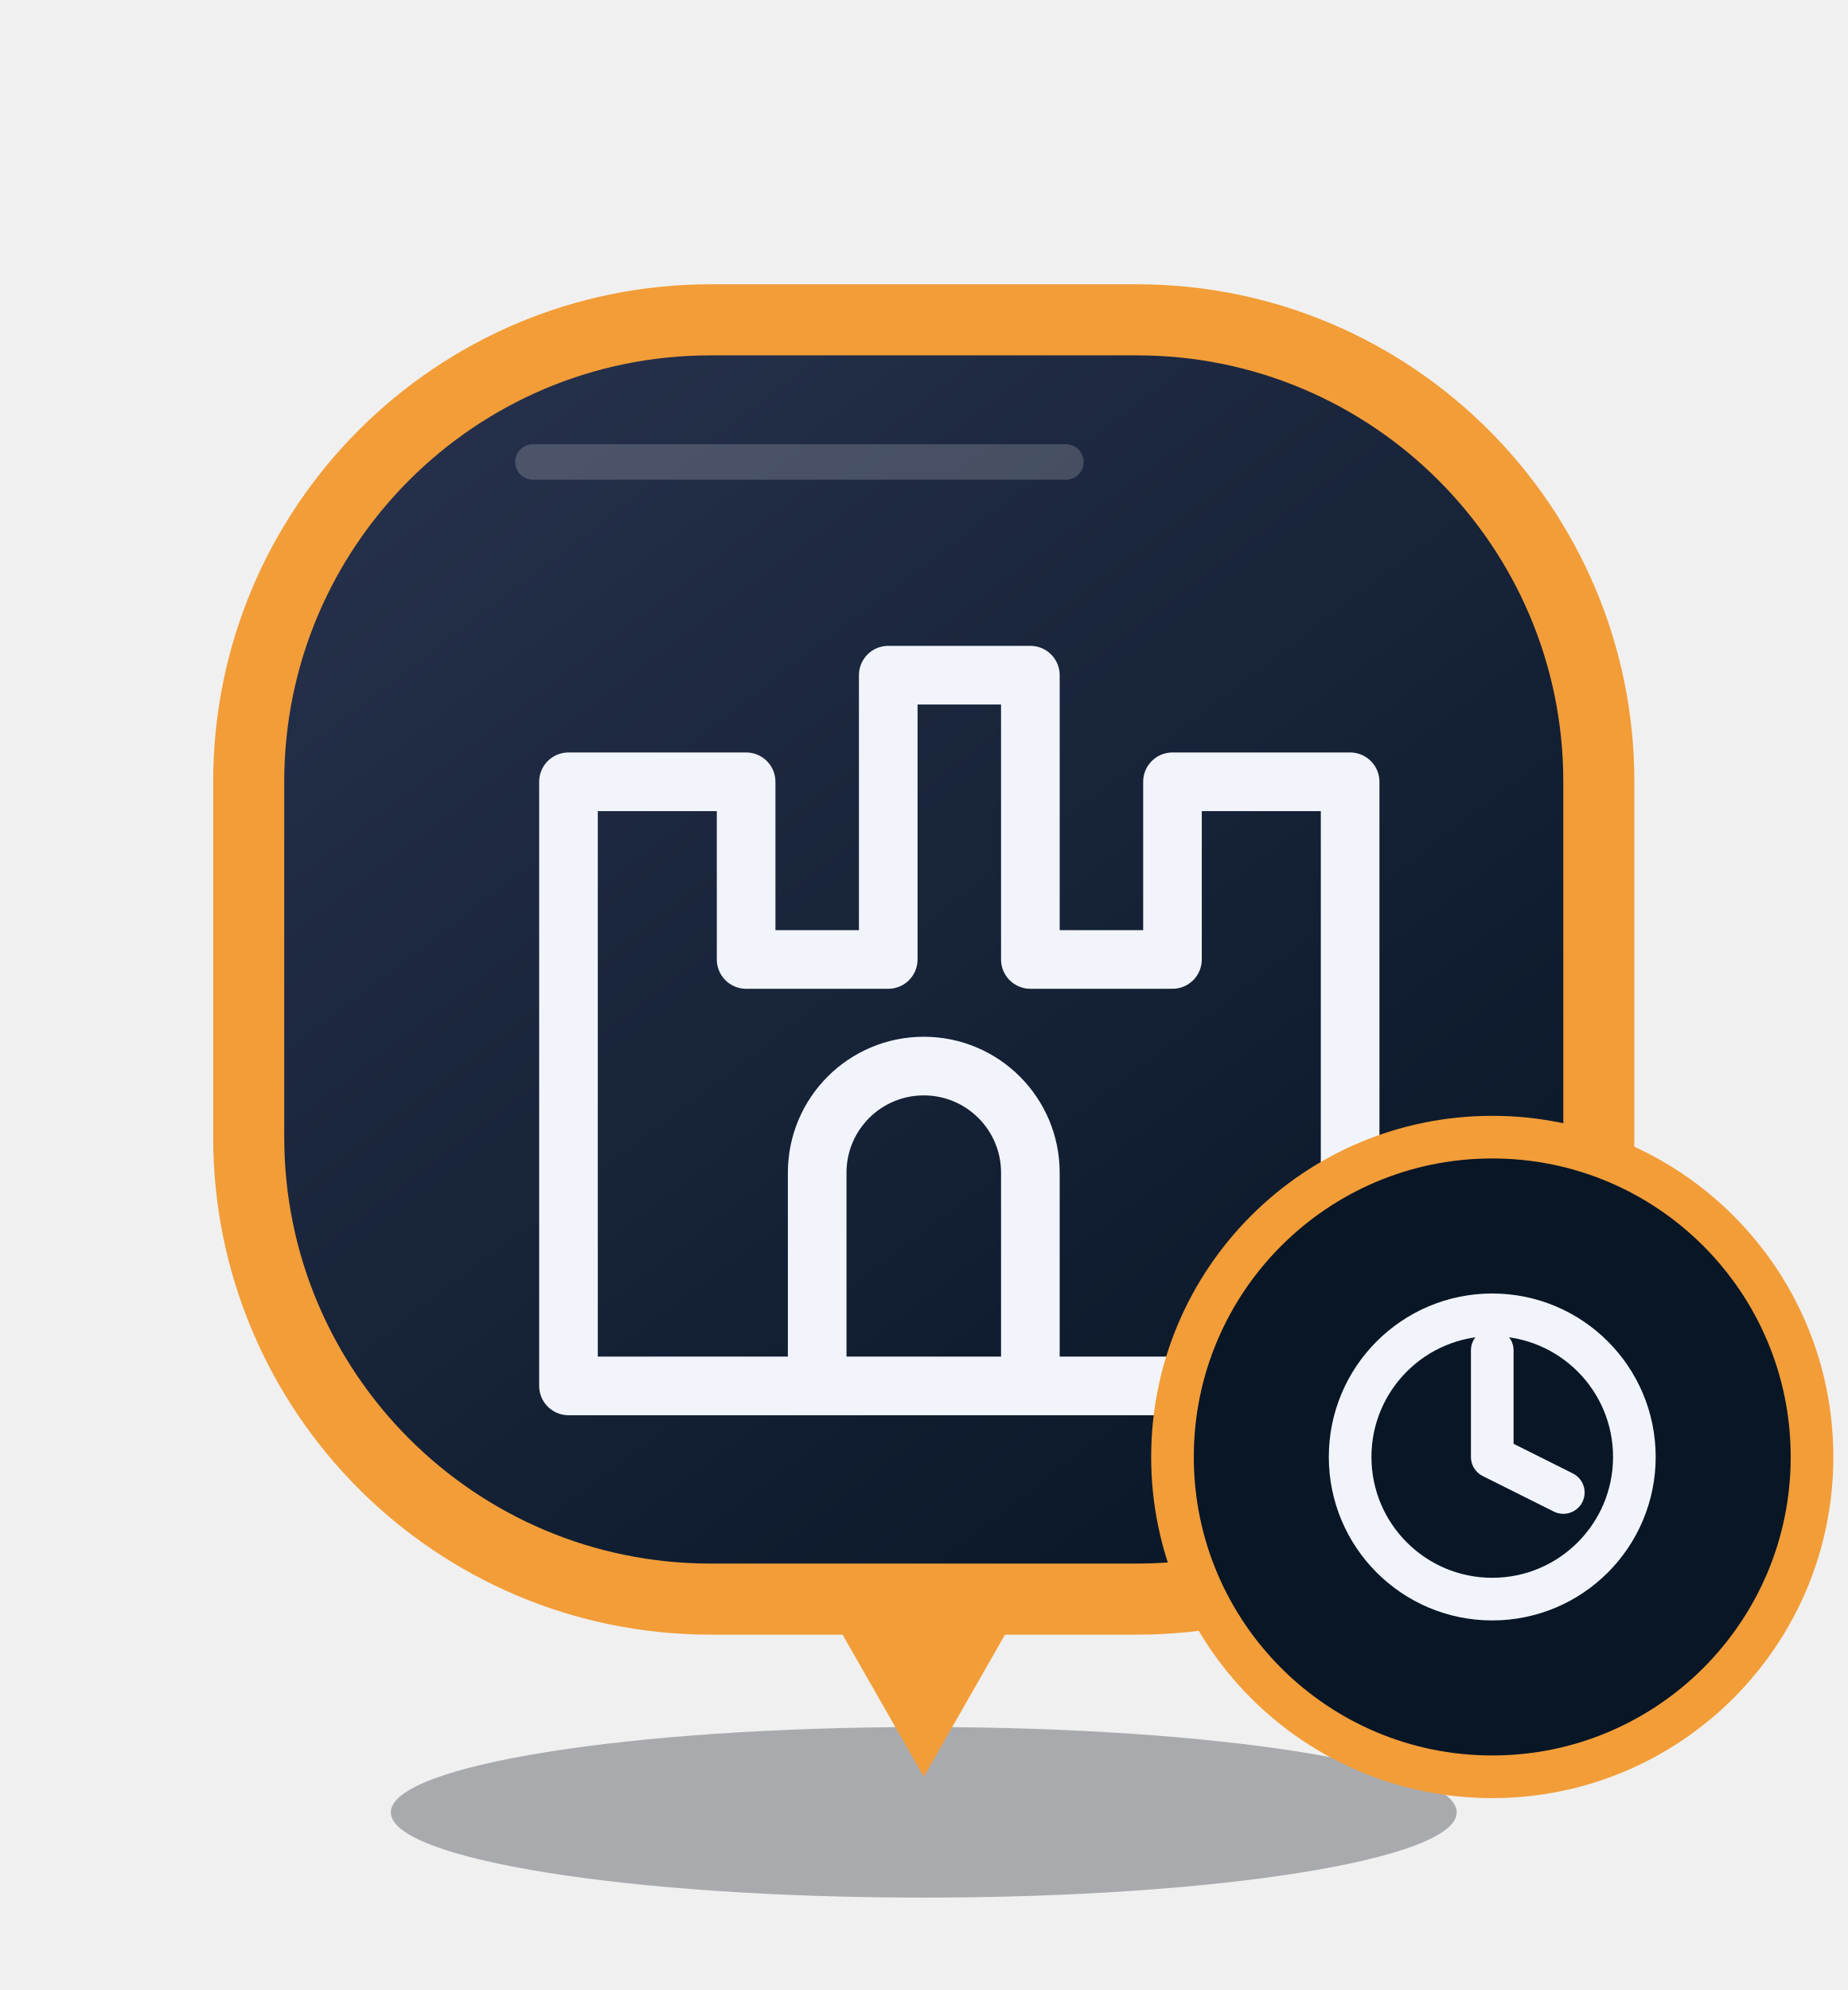
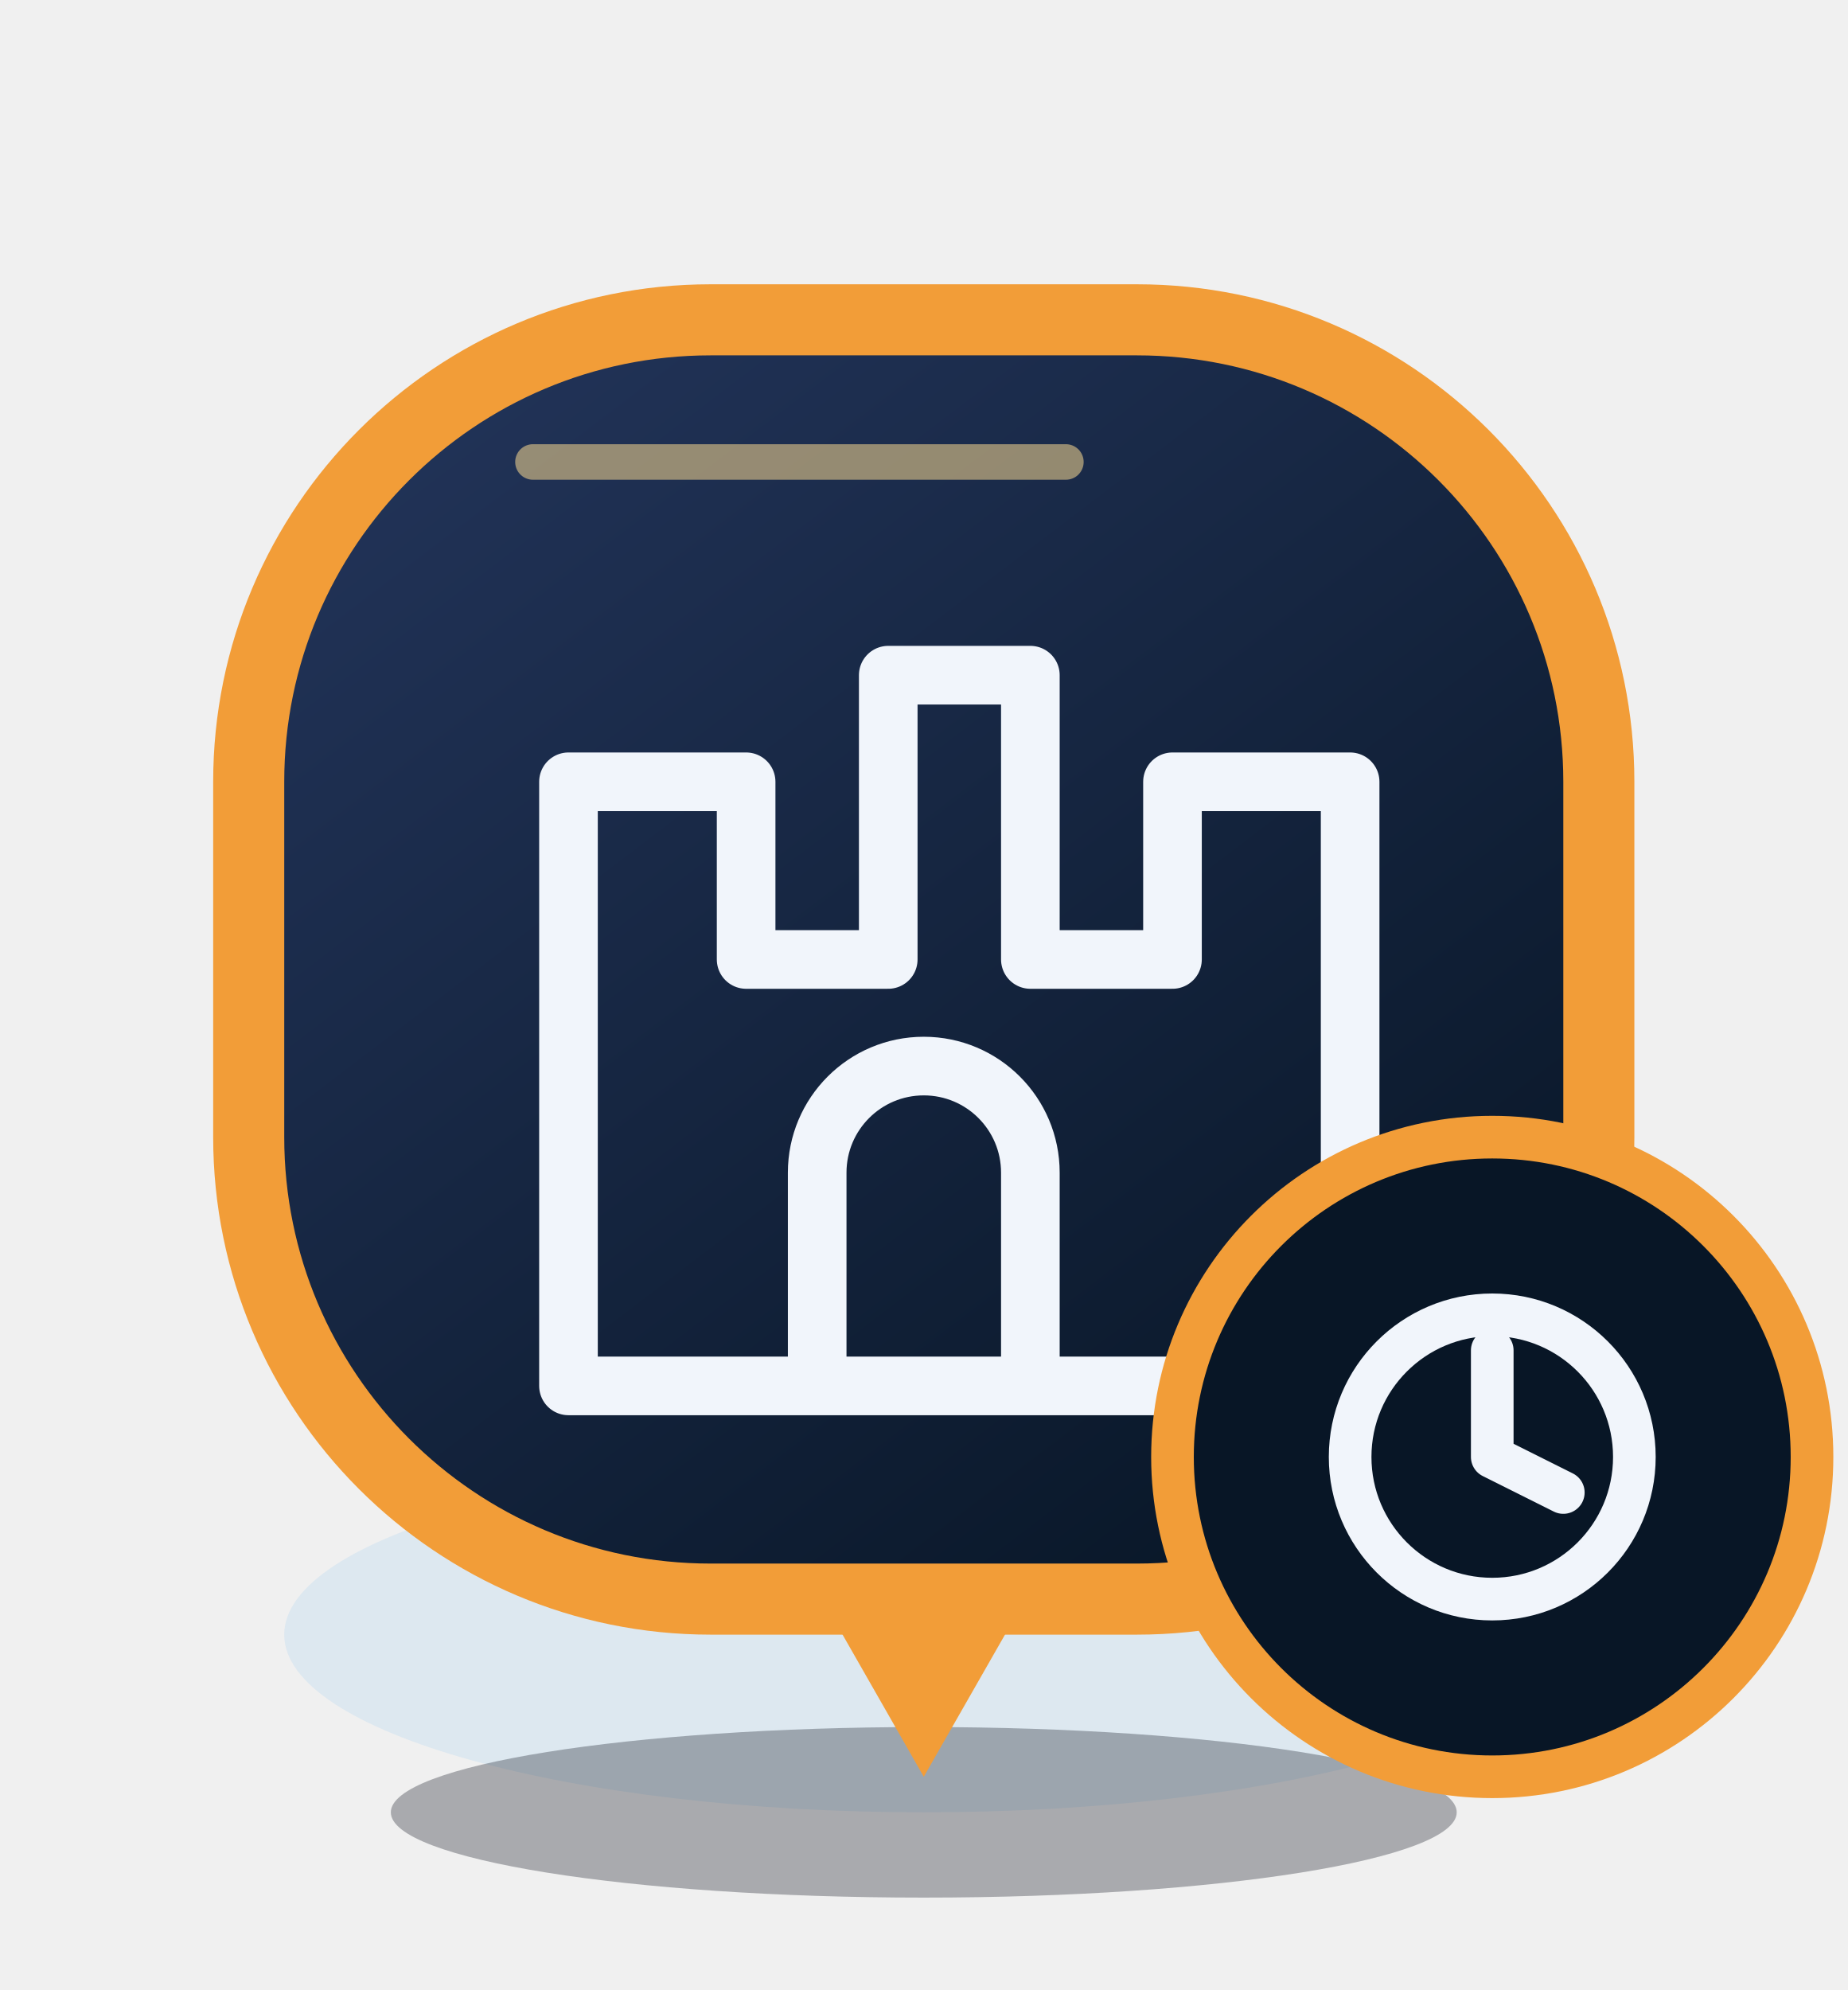
<svg xmlns="http://www.w3.org/2000/svg" width="156" height="168" viewBox="0 0 52 56">
  <defs>
    <linearGradient id="bg" x2=".8" y2="1">
-       <stop stop-color="#29334F" />
+       <stop stop-color="#24365D" />
      <stop offset="1" stop-color="#081626" />
    </linearGradient>
  </defs>
+   <ellipse cx="26" cy="46" rx="18" ry="5" fill="#4FA8EC" opacity=".12" />
  <ellipse cx="26" cy="51" rx="15" ry="2.4" fill="#020814" opacity=".3" />
  <path d="m22 43 4 7 4-7" fill="#F29D38" />
  <rect x="7" y="9" width="38" height="36" rx="13" fill="url(#bg)" stroke="#F29D38" stroke-width="2" />
-   <path d="M15 13h15" stroke="white" opacity=".18" stroke-linecap="round" />
+   <path d="M15 13h15" stroke="#E6CA8B" opacity=".6" stroke-linecap="round" />
  <g fill="none" stroke="#F1F5FB" stroke-width="1.65" stroke-linecap="round" stroke-linejoin="round">
    <path d="M16 39V22h5v5h4v-8h4v8h4v-5h5v17zM23 39v-6a3 3 0 0 1 6 0v6" />
  </g>
  <g fill="none" stroke="#F1F5FB" stroke-width="1.2" stroke-linecap="round" stroke-linejoin="round">
    <circle cx="42" cy="41" r="9" fill="#081626" stroke="#F29D38" />
    <circle cx="42" cy="41" r="4" />
    <path d="M42 38v3l2 1" />
  </g>
</svg>
